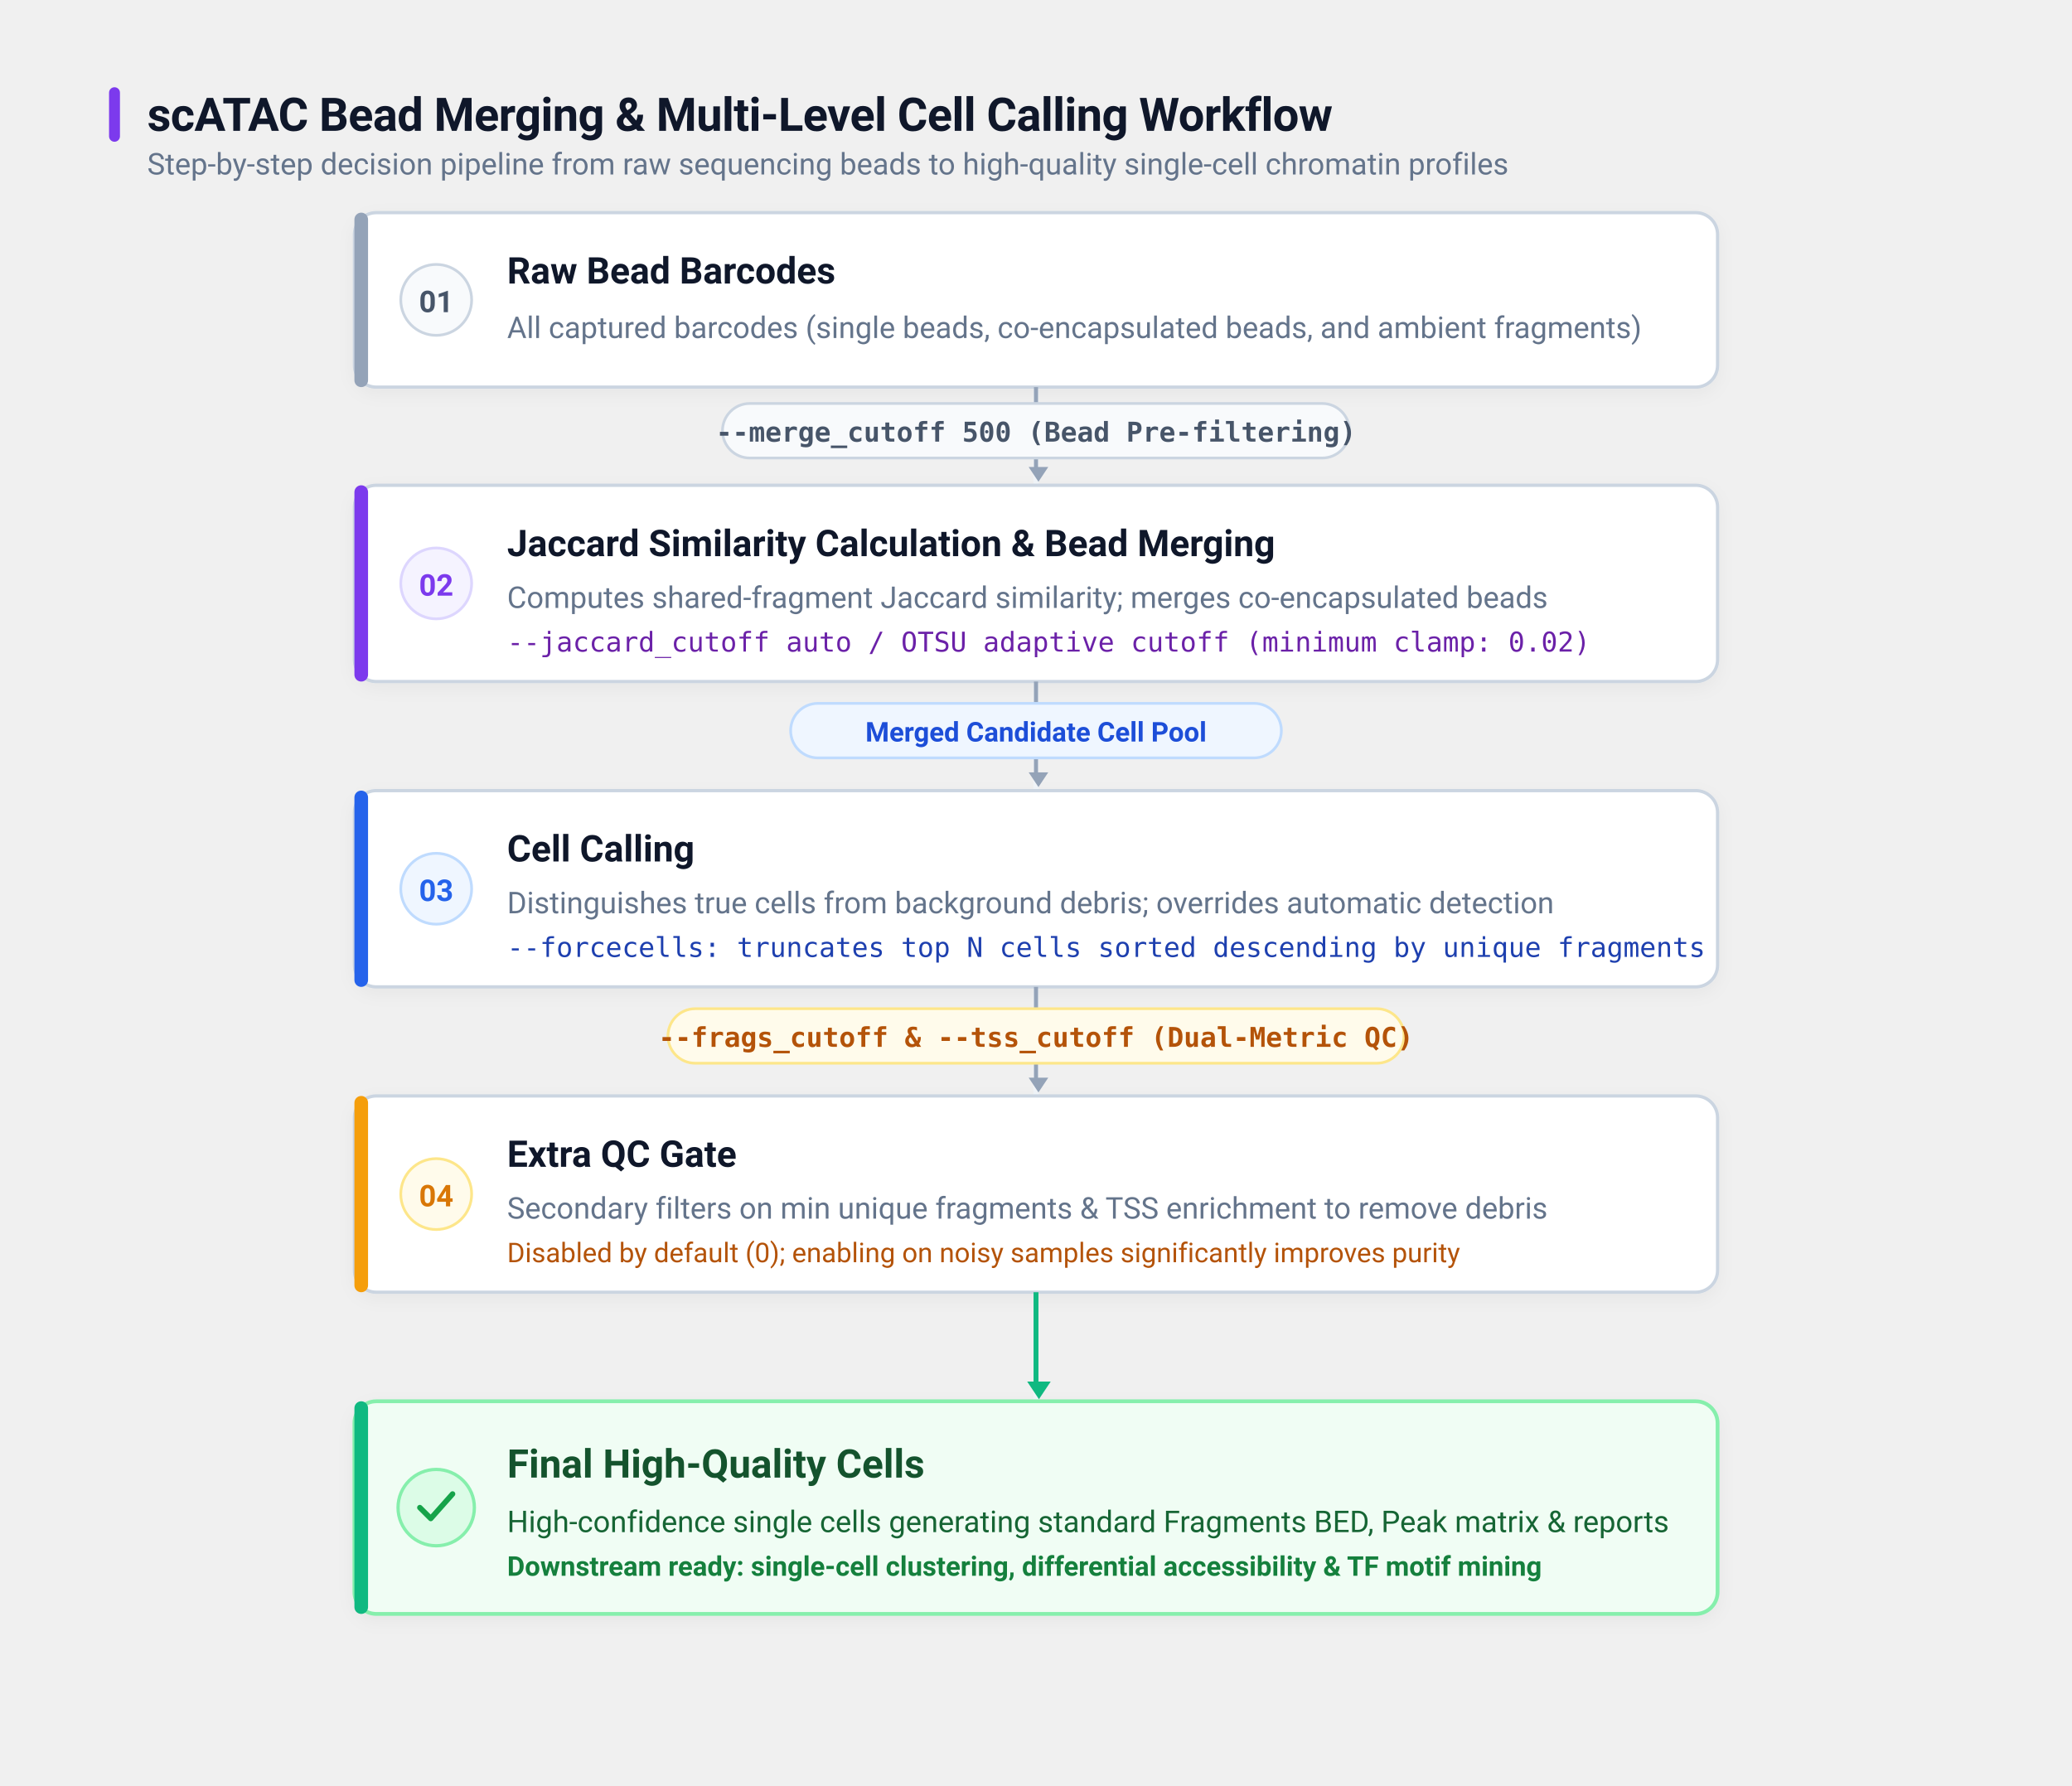
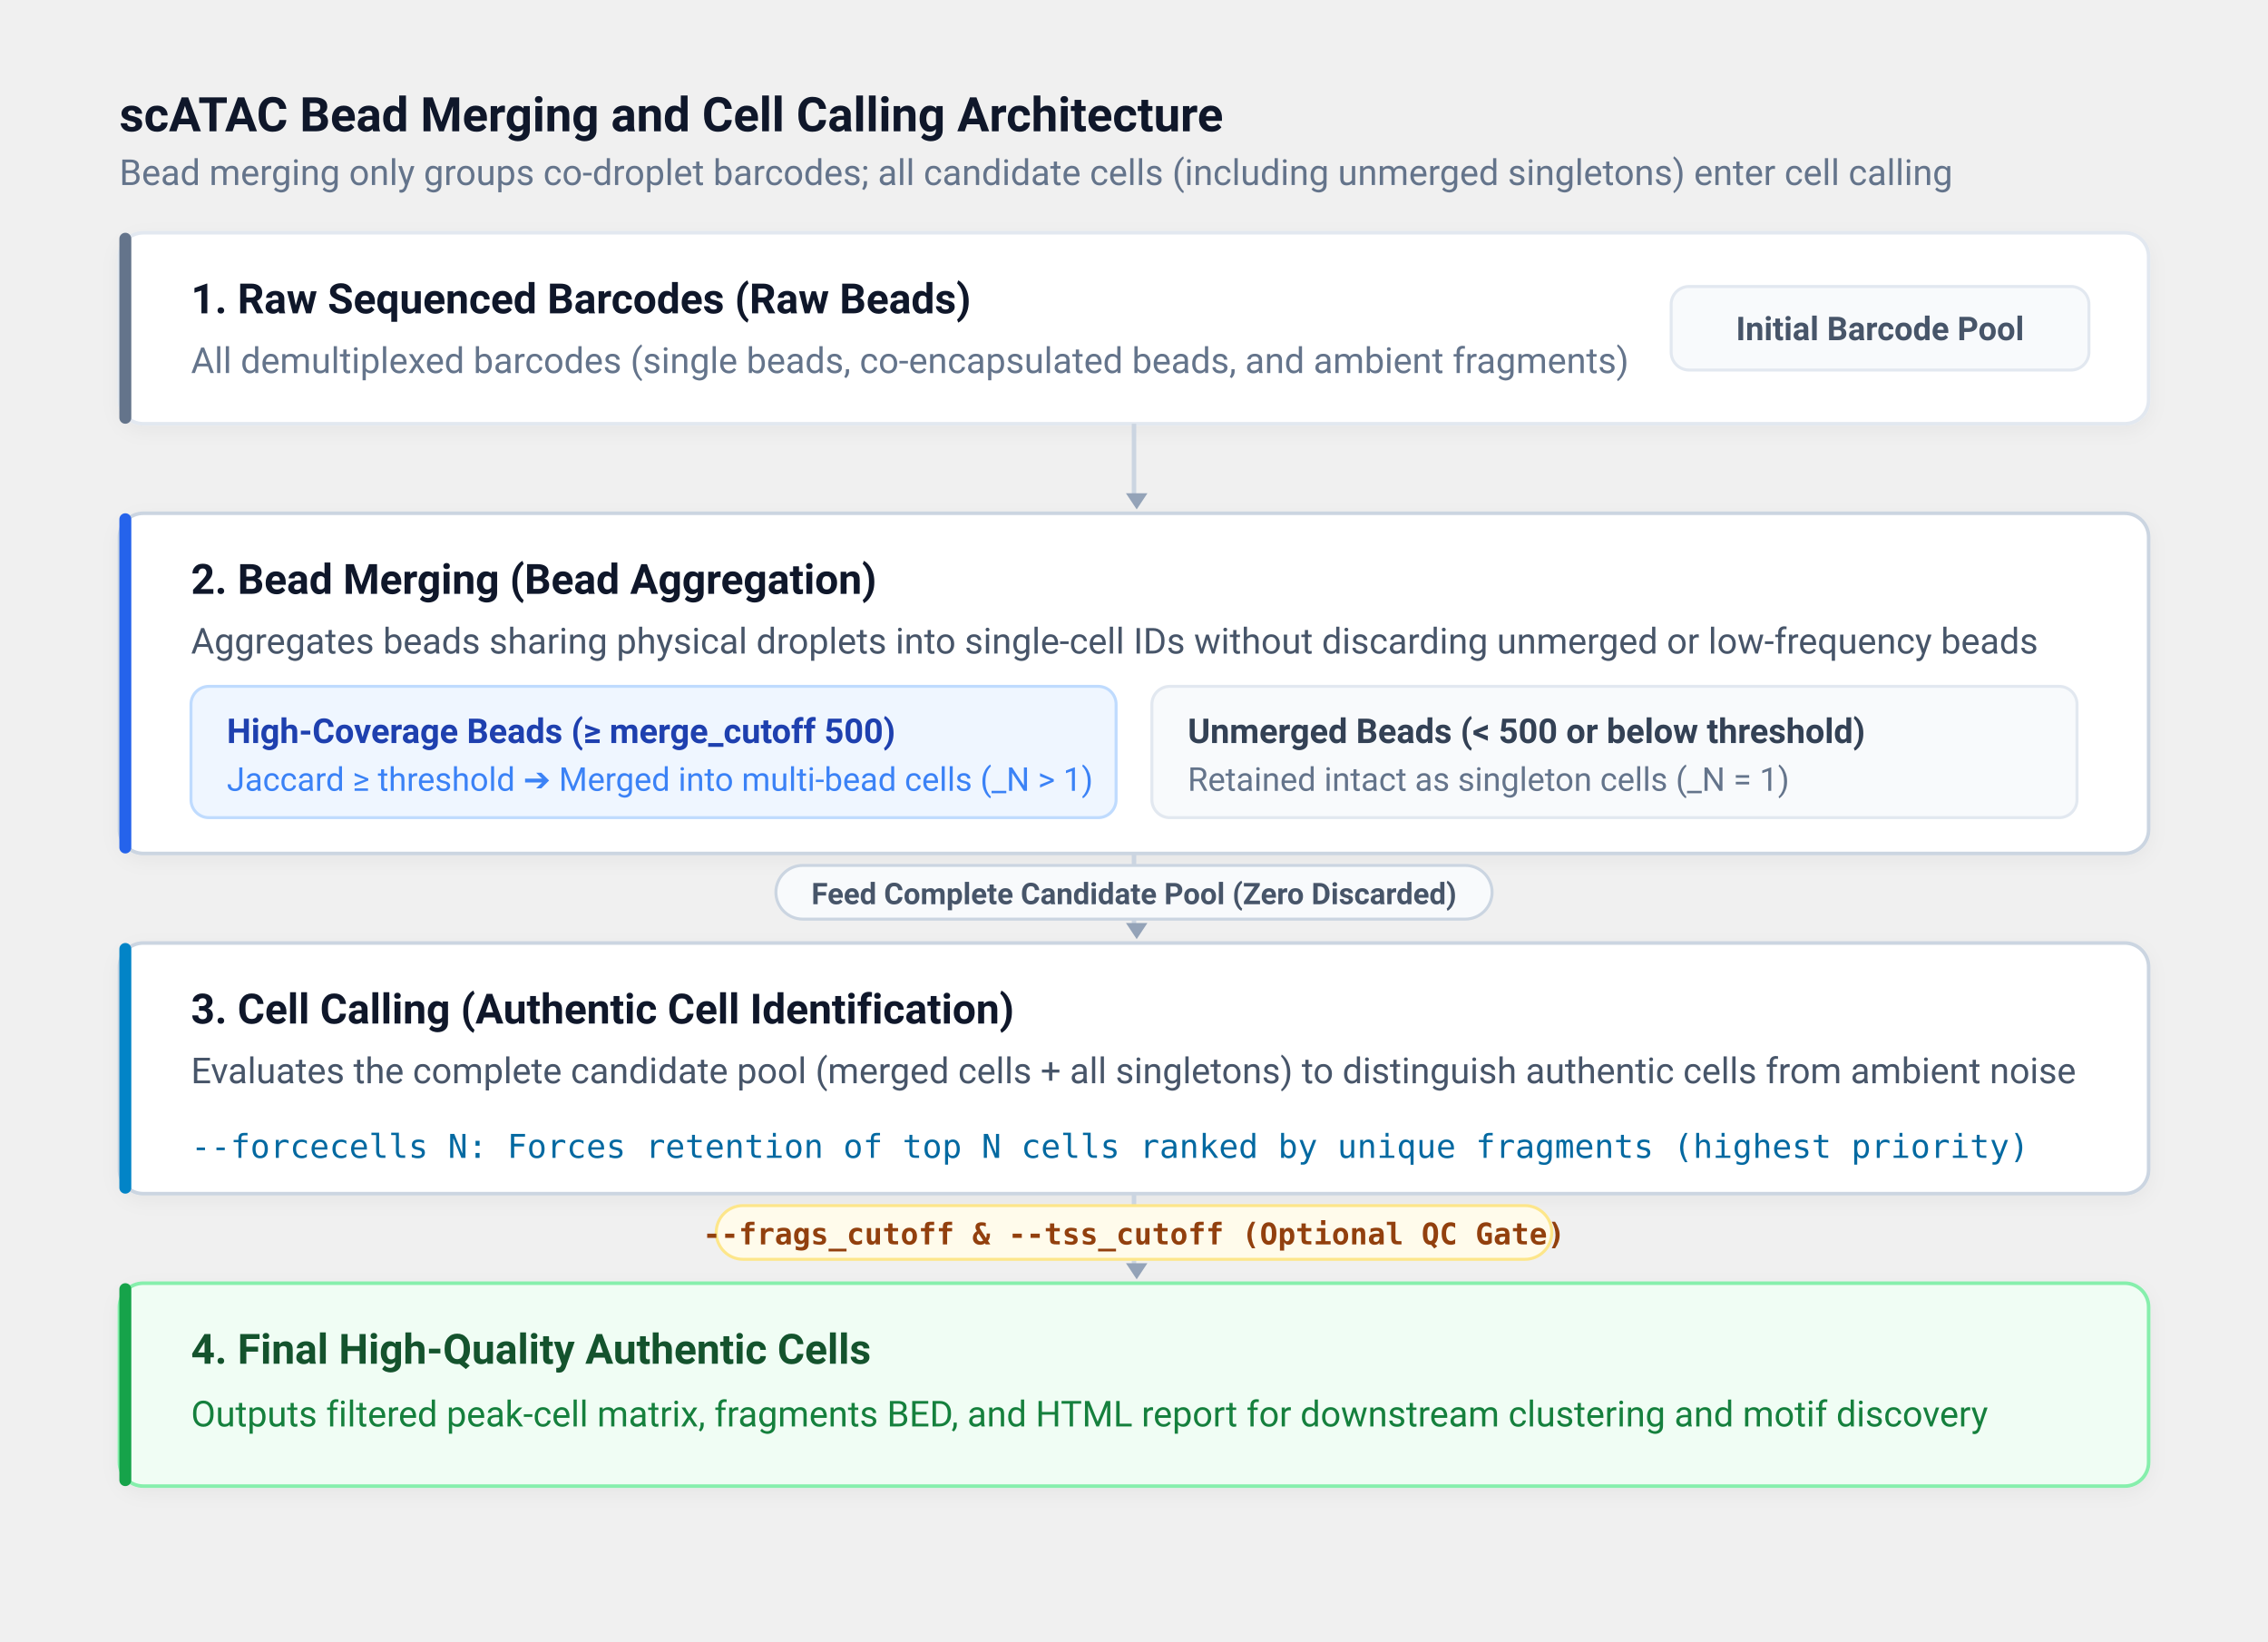
- <svg xmlns="http://www.w3.org/2000/svg" viewBox="0 0 760 655" width="760" height="655" style="background:#ffffff; font-family:-apple-system, BlinkMacSystemFont, 'Segoe UI', Roboto, Helvetica, Arial, sans-serif;">
+ <svg xmlns="http://www.w3.org/2000/svg" viewBox="0 0 760 550" width="760" height="550" style="background:#ffffff; font-family:-apple-system, BlinkMacSystemFont, 'Segoe UI', Roboto, sans-serif;">
  <defs>
-     <filter id="shadow" x="-4%" y="-5%" width="108%" height="114%" filterUnits="userSpaceOnUse">
+     <filter id="card-shadow-en" x="-3%" y="-4%" width="106%" height="112%" filterUnits="userSpaceOnUse">
      <feDropShadow dx="0" dy="2" stdDeviation="3" flood-color="#0f172a" flood-opacity="0.04" />
    </filter>
-     <marker id="arrow-down" viewBox="0 0 10 10" refX="5" refY="6" markerWidth="6" markerHeight="6" orient="auto">
+     <marker id="arrow-en" viewBox="0 0 10 10" refX="5" refY="6" markerWidth="6" markerHeight="6" orient="auto">
      <path d="M 2 1 L 8 5 L 2 9 z" fill="#94a3b8" />
    </marker>
-     <marker id="arrow-green" viewBox="0 0 10 10" refX="5" refY="6" markerWidth="6" markerHeight="6" orient="auto">
-       <path d="M 2 1 L 8 5 L 2 9 z" fill="#10b981" />
-     </marker>
  </defs>
-   <g transform="translate(40, 32)">
-     <rect x="0" y="0" width="4" height="20" rx="2" fill="#7c3aed" />
-     <text x="14" y="16" font-size="17" font-weight="700" fill="#0f172a" letter-spacing="-0.01em">scATAC Bead Merging &amp; Multi-Level Cell Calling Workflow</text>
-     <text x="14" y="32" font-size="11" fill="#64748b">Step-by-step decision pipeline from raw sequencing beads to high-quality single-cell chromatin profiles</text>
+   <g transform="translate(40, 28)">
+     <text x="0" y="16" font-size="16" font-weight="700" fill="#0f172a">scATAC Bead Merging and Cell Calling Architecture</text>
+     <text x="0" y="34" font-size="12" fill="#64748b">Bead merging only groups co-droplet barcodes; all candidate cells (including unmerged singletons) enter cell calling</text>
  </g>
-   <line x1="380" y1="78" x2="380" y2="590" stroke="#f1f5f9" stroke-width="2" />
-   <g transform="translate(130, 78)">
-     <rect x="0" y="0" width="500" height="64" rx="8" fill="#ffffff" stroke="#cbd5e1" stroke-width="1.2" filter="url(#shadow)" />
-     <rect x="0" y="0" width="5" height="64" rx="2.5" fill="#94a3b8" />
-     <circle cx="30" cy="32" r="13" fill="#f8fafc" stroke="#cbd5e1" stroke-width="1" />
-     <text x="30" y="36.5" font-size="11" font-weight="700" fill="#475569" text-anchor="middle">01</text>
-     <text x="56" y="26" font-size="13.5" font-weight="700" fill="#0f172a">Raw Bead Barcodes</text>
-     <text x="56" y="46" font-size="11" fill="#64748b">All captured barcodes (single beads, co-encapsulated beads, and ambient fragments)</text>
+   <g transform="translate(40, 78)">
+     <rect x="0" y="0" width="680" height="64" rx="8" fill="#ffffff" stroke="#e2e8f0" stroke-width="1.2" filter="url(#card-shadow-en)" />
+     <rect x="0" y="0" width="4" height="64" rx="2" fill="#64748b" />
+     <text x="24" y="27" font-size="14" font-weight="700" fill="#0f172a">1. Raw Sequenced Barcodes (Raw Beads)</text>
+     <text x="24" y="47" font-size="12" fill="#64748b">All demultiplexed barcodes (single beads, co-encapsulated beads, and ambient fragments)</text>
+     <rect x="520" y="18" width="140" height="28" rx="6" fill="#f8fafc" stroke="#e2e8f0" stroke-width="1" />
+     <text x="590" y="36" font-size="11" font-weight="600" fill="#475569" text-anchor="middle">Initial Barcode Pool</text>
  </g>
-   <path d="M 380 142 L 380 174" stroke="#94a3b8" stroke-width="1.5" marker-end="url(#arrow-down)" />
-   <g transform="translate(380, 158)">
-     <rect x="-115" y="-10" width="230" height="20" rx="10" fill="#f8fafc" stroke="#cbd5e1" stroke-width="1" />
-     <text x="0" y="4" font-size="10" font-family="ui-monospace, monospace" font-weight="600" fill="#475569" text-anchor="middle">--merge_cutoff 500 (Bead Pre-filtering)</text>
+   <line x1="380" y1="142" x2="380" y2="168" stroke="#cbd5e1" stroke-width="1.5" marker-end="url(#arrow-en)" />
+   <g transform="translate(40, 172)">
+     <rect x="0" y="0" width="680" height="114" rx="8" fill="#ffffff" stroke="#cbd5e1" stroke-width="1.2" filter="url(#card-shadow-en)" />
+     <rect x="0" y="0" width="4" height="114" rx="2" fill="#2563eb" />
+     <text x="24" y="27" font-size="14" font-weight="700" fill="#0f172a">2. Bead Merging (Bead Aggregation)</text>
+     <text x="24" y="47" font-size="12" fill="#475569">Aggregates beads sharing physical droplets into single-cell IDs without discarding unmerged or low-frequency beads</text>
+     <g transform="translate(24, 58)">
+       <rect x="0" y="0" width="310" height="44" rx="6" fill="#eff6ff" stroke="#bfdbfe" stroke-width="1" />
+       <text x="12" y="19" font-size="11.5" font-weight="600" fill="#1e40af">High-Coverage Beads (≥ merge_cutoff 500)</text>
+       <text x="12" y="35" font-size="11" fill="#3b82f6">Jaccard ≥ threshold ➔ Merged into multi-bead cells (_N &gt; 1)</text>
+       <rect x="322" y="0" width="310" height="44" rx="6" fill="#f8fafc" stroke="#e2e8f0" stroke-width="1" />
+       <text x="334" y="19" font-size="11.5" font-weight="600" fill="#334155">Unmerged Beads (&lt; 500 or below threshold)</text>
+       <text x="334" y="35" font-size="11" fill="#64748b">Retained intact as singleton cells (_N = 1)</text>
+     </g>
  </g>
-   <g transform="translate(130, 178)">
-     <rect x="0" y="0" width="500" height="72" rx="8" fill="#ffffff" stroke="#cbd5e1" stroke-width="1.2" filter="url(#shadow)" />
-     <rect x="0" y="0" width="5" height="72" rx="2.5" fill="#7c3aed" />
-     <circle cx="30" cy="36" r="13" fill="#f5f3ff" stroke="#ddd6fe" stroke-width="1" />
-     <text x="30" y="40.5" font-size="11" font-weight="700" fill="#7c3aed" text-anchor="middle">02</text>
-     <text x="56" y="26" font-size="13.5" font-weight="700" fill="#0f172a">Jaccard Similarity Calculation &amp; Bead Merging</text>
-     <text x="56" y="45" font-size="11" fill="#64748b">Computes shared-fragment Jaccard similarity; merges co-encapsulated beads</text>
-     <text x="56" y="61" font-size="10" font-family="ui-monospace, monospace" fill="#6b21a8">--jaccard_cutoff auto / OTSU adaptive cutoff (minimum clamp: 0.02)</text>
+   <line x1="380" y1="286" x2="380" y2="312" stroke="#cbd5e1" stroke-width="1.5" marker-end="url(#arrow-en)" />
+   <g transform="translate(380, 299)">
+     <rect x="-120" y="-9" width="240" height="18" rx="9" fill="#f8fafc" stroke="#cbd5e1" stroke-width="1" />
+     <text x="0" y="4" font-size="10" font-weight="600" fill="#475569" text-anchor="middle">Feed Complete Candidate Pool (Zero Discarded)</text>
  </g>
-   <path d="M 380 250 L 380 286" stroke="#94a3b8" stroke-width="1.5" marker-end="url(#arrow-down)" />
-   <g transform="translate(380, 268)">
-     <rect x="-90" y="-10" width="180" height="20" rx="10" fill="#eff6ff" stroke="#bfdbfe" stroke-width="1" />
-     <text x="0" y="4" font-size="10" font-weight="600" fill="#1d4ed8" text-anchor="middle">Merged Candidate Cell Pool</text>
+   <g transform="translate(40, 316)">
+     <rect x="0" y="0" width="680" height="84" rx="8" fill="#ffffff" stroke="#cbd5e1" stroke-width="1.2" filter="url(#card-shadow-en)" />
+     <rect x="0" y="0" width="4" height="84" rx="2" fill="#0284c7" />
+     <text x="24" y="27" font-size="14" font-weight="700" fill="#0f172a">3. Cell Calling (Authentic Cell Identification)</text>
+     <text x="24" y="47" font-size="12" fill="#475569">Evaluates the complete candidate pool (merged cells + all singletons) to distinguish authentic cells from ambient noise</text>
+     <g transform="translate(24, 57)">
+       <text x="0" y="15" font-size="11" font-family="ui-monospace, monospace" fill="#0369a1">--forcecells N: Forces retention of top N cells ranked by unique fragments (highest priority)</text>
+     </g>
  </g>
-   <g transform="translate(130, 290)">
-     <rect x="0" y="0" width="500" height="72" rx="8" fill="#ffffff" stroke="#cbd5e1" stroke-width="1.2" filter="url(#shadow)" />
-     <rect x="0" y="0" width="5" height="72" rx="2.5" fill="#2563eb" />
-     <circle cx="30" cy="36" r="13" fill="#eff6ff" stroke="#bfdbfe" stroke-width="1" />
-     <text x="30" y="40.5" font-size="11" font-weight="700" fill="#2563eb" text-anchor="middle">03</text>
-     <text x="56" y="26" font-size="13.5" font-weight="700" fill="#0f172a">Cell Calling</text>
-     <text x="56" y="45" font-size="11" fill="#64748b">Distinguishes true cells from background debris; overrides automatic detection</text>
-     <text x="56" y="61" font-size="10" font-family="ui-monospace, monospace" fill="#1e40af">--forcecells: truncates top N cells sorted descending by unique fragments</text>
+   <line x1="380" y1="400" x2="380" y2="426" stroke="#cbd5e1" stroke-width="1.5" marker-end="url(#arrow-en)" />
+   <g transform="translate(380, 413)">
+     <rect x="-140" y="-9" width="280" height="18" rx="9" fill="#fffbeb" stroke="#fde68a" stroke-width="1" />
+     <text x="0" y="4" font-size="10" font-family="ui-monospace, monospace" font-weight="600" fill="#92400e" text-anchor="middle">--frags_cutoff &amp; --tss_cutoff (Optional QC Gate)</text>
  </g>
-   <path d="M 380 362 L 380 398" stroke="#94a3b8" stroke-width="1.5" marker-end="url(#arrow-down)" />
-   <g transform="translate(380, 380)">
-     <rect x="-135" y="-10" width="270" height="20" rx="10" fill="#fffbeb" stroke="#fde68a" stroke-width="1" />
-     <text x="0" y="4" font-size="10" font-family="ui-monospace, monospace" font-weight="600" fill="#b45309" text-anchor="middle">--frags_cutoff &amp; --tss_cutoff (Dual-Metric QC)</text>
-   </g>
-   <g transform="translate(130, 402)">
-     <rect x="0" y="0" width="500" height="72" rx="8" fill="#ffffff" stroke="#cbd5e1" stroke-width="1.2" filter="url(#shadow)" />
-     <rect x="0" y="0" width="5" height="72" rx="2.5" fill="#f59e0b" />
-     <circle cx="30" cy="36" r="13" fill="#fffbeb" stroke="#fde68a" stroke-width="1" />
-     <text x="30" y="40.5" font-size="11" font-weight="700" fill="#d97706" text-anchor="middle">04</text>
-     <text x="56" y="26" font-size="13.5" font-weight="700" fill="#0f172a">Extra QC Gate</text>
-     <text x="56" y="45" font-size="11" fill="#64748b">Secondary filters on min unique fragments &amp; TSS enrichment to remove debris</text>
-     <text x="56" y="61" font-size="10" fill="#b45309">Disabled by default (0); enabling on noisy samples significantly improves purity</text>
-   </g>
-   <path d="M 380 474 L 380 510" stroke="#10b981" stroke-width="1.8" marker-end="url(#arrow-green)" />
-   <g transform="translate(130, 514)">
-     <rect x="0" y="0" width="500" height="78" rx="8" fill="#f0fdf4" stroke="#86efac" stroke-width="1.4" filter="url(#shadow)" />
-     <rect x="0" y="0" width="5" height="78" rx="2.5" fill="#10b981" />
-     <circle cx="30" cy="39" r="14" fill="#dcfce7" stroke="#86efac" stroke-width="1.2" />
-     <path d="M 24 39 L 28 43 L 36 34" fill="none" stroke="#16a34a" stroke-width="2" stroke-linecap="round" stroke-linejoin="round" />
-     <text x="56" y="28" font-size="14.5" font-weight="700" fill="#14532d">Final High-Quality Cells</text>
-     <text x="56" y="48" font-size="11" fill="#166534">High-confidence single cells generating standard Fragments BED, Peak matrix &amp; reports</text>
-     <text x="56" y="64" font-size="10" font-weight="600" fill="#15803d">Downstream ready: single-cell clustering, differential accessibility &amp; TF motif mining</text>
+   <g transform="translate(40, 430)">
+     <rect x="0" y="0" width="680" height="68" rx="8" fill="#f0fdf4" stroke="#86efac" stroke-width="1.2" filter="url(#card-shadow-en)" />
+     <rect x="0" y="0" width="4" height="68" rx="2" fill="#16a34a" />
+     <text x="24" y="27" font-size="14" font-weight="700" fill="#14532d">4. Final High-Quality Authentic Cells</text>
+     <text x="24" y="48" font-size="12" fill="#15803d">Outputs filtered peak-cell matrix, fragments BED, and HTML report for downstream clustering and motif discovery</text>
  </g>
</svg>
